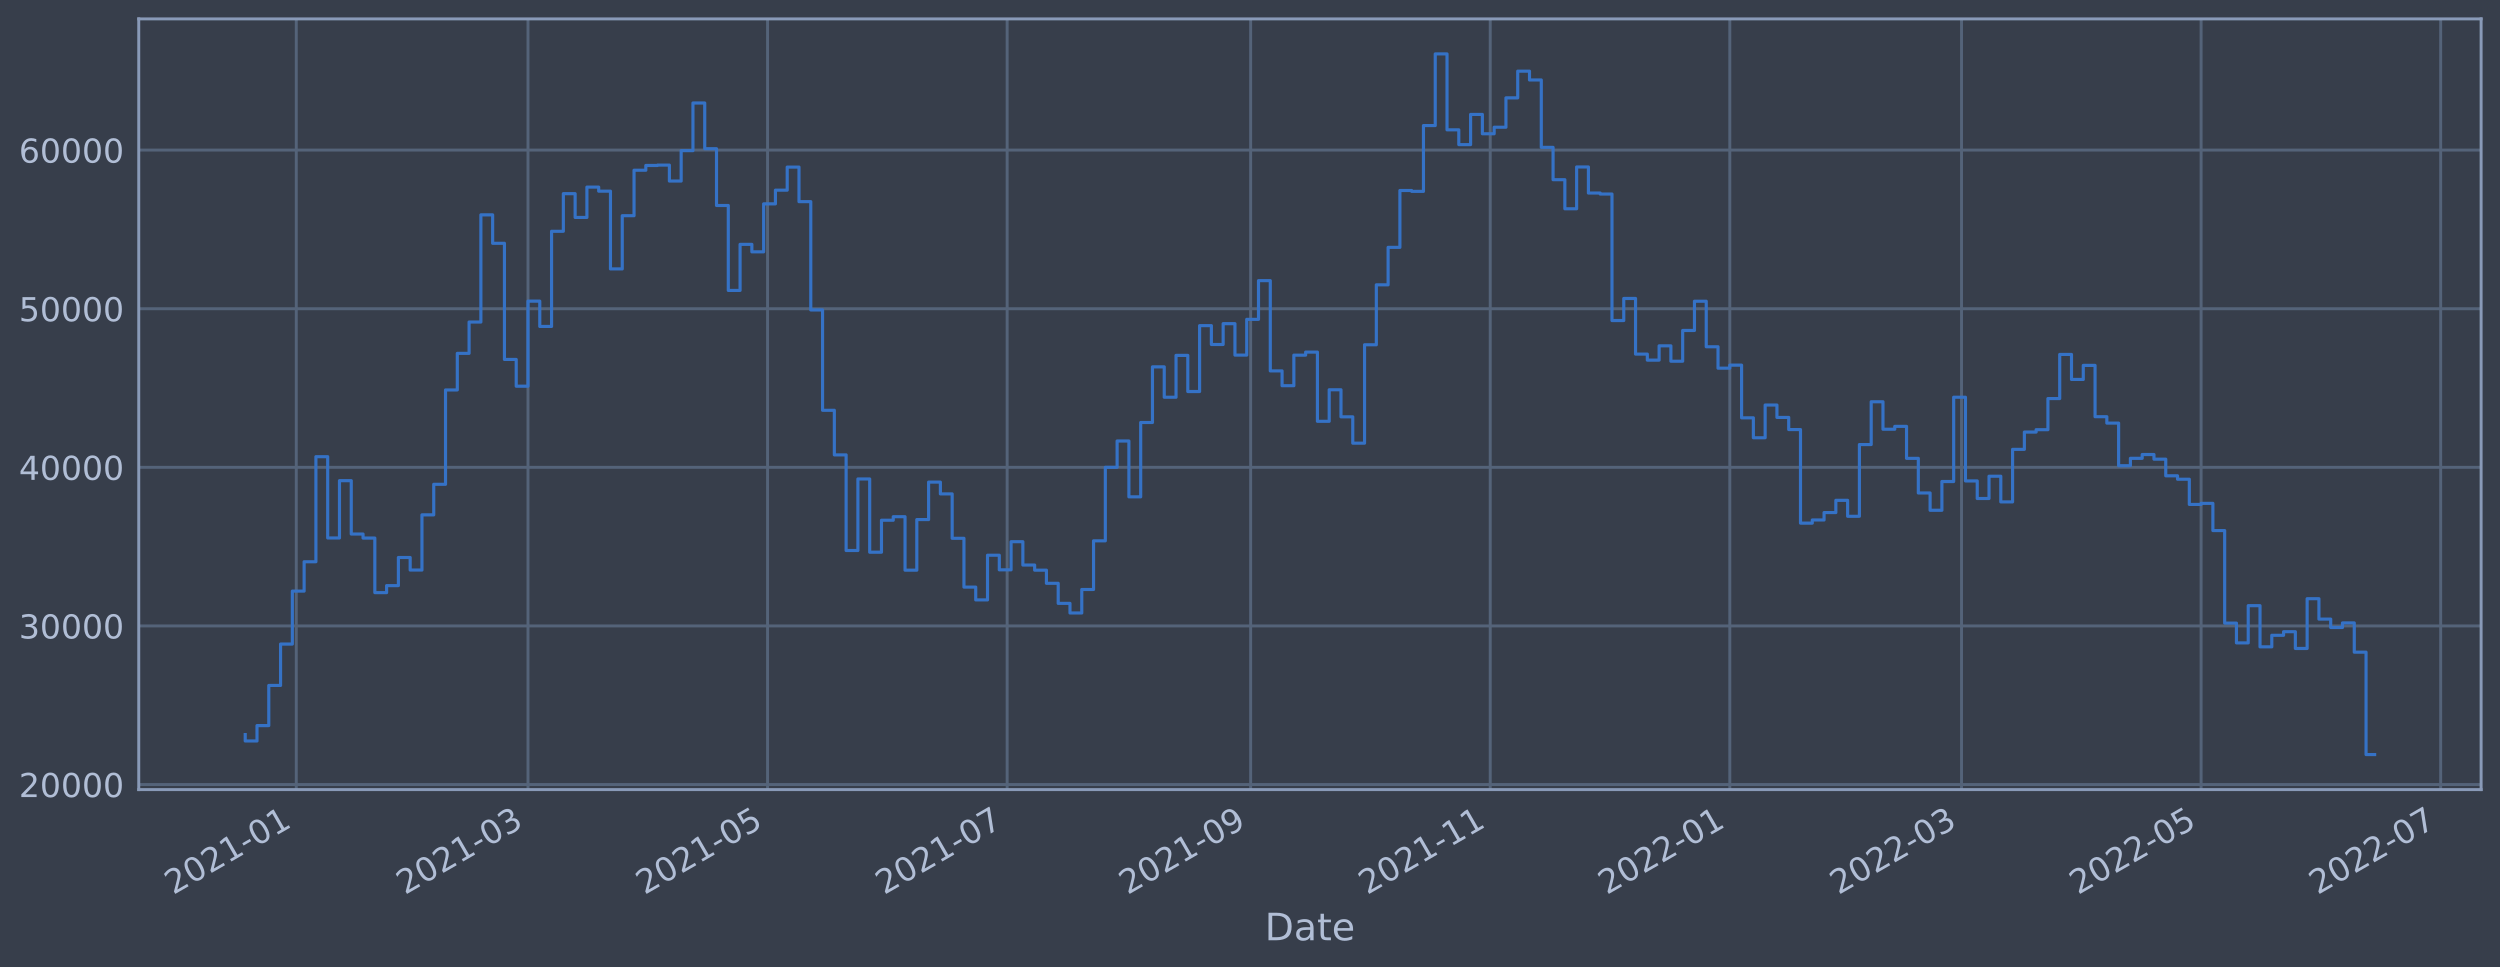
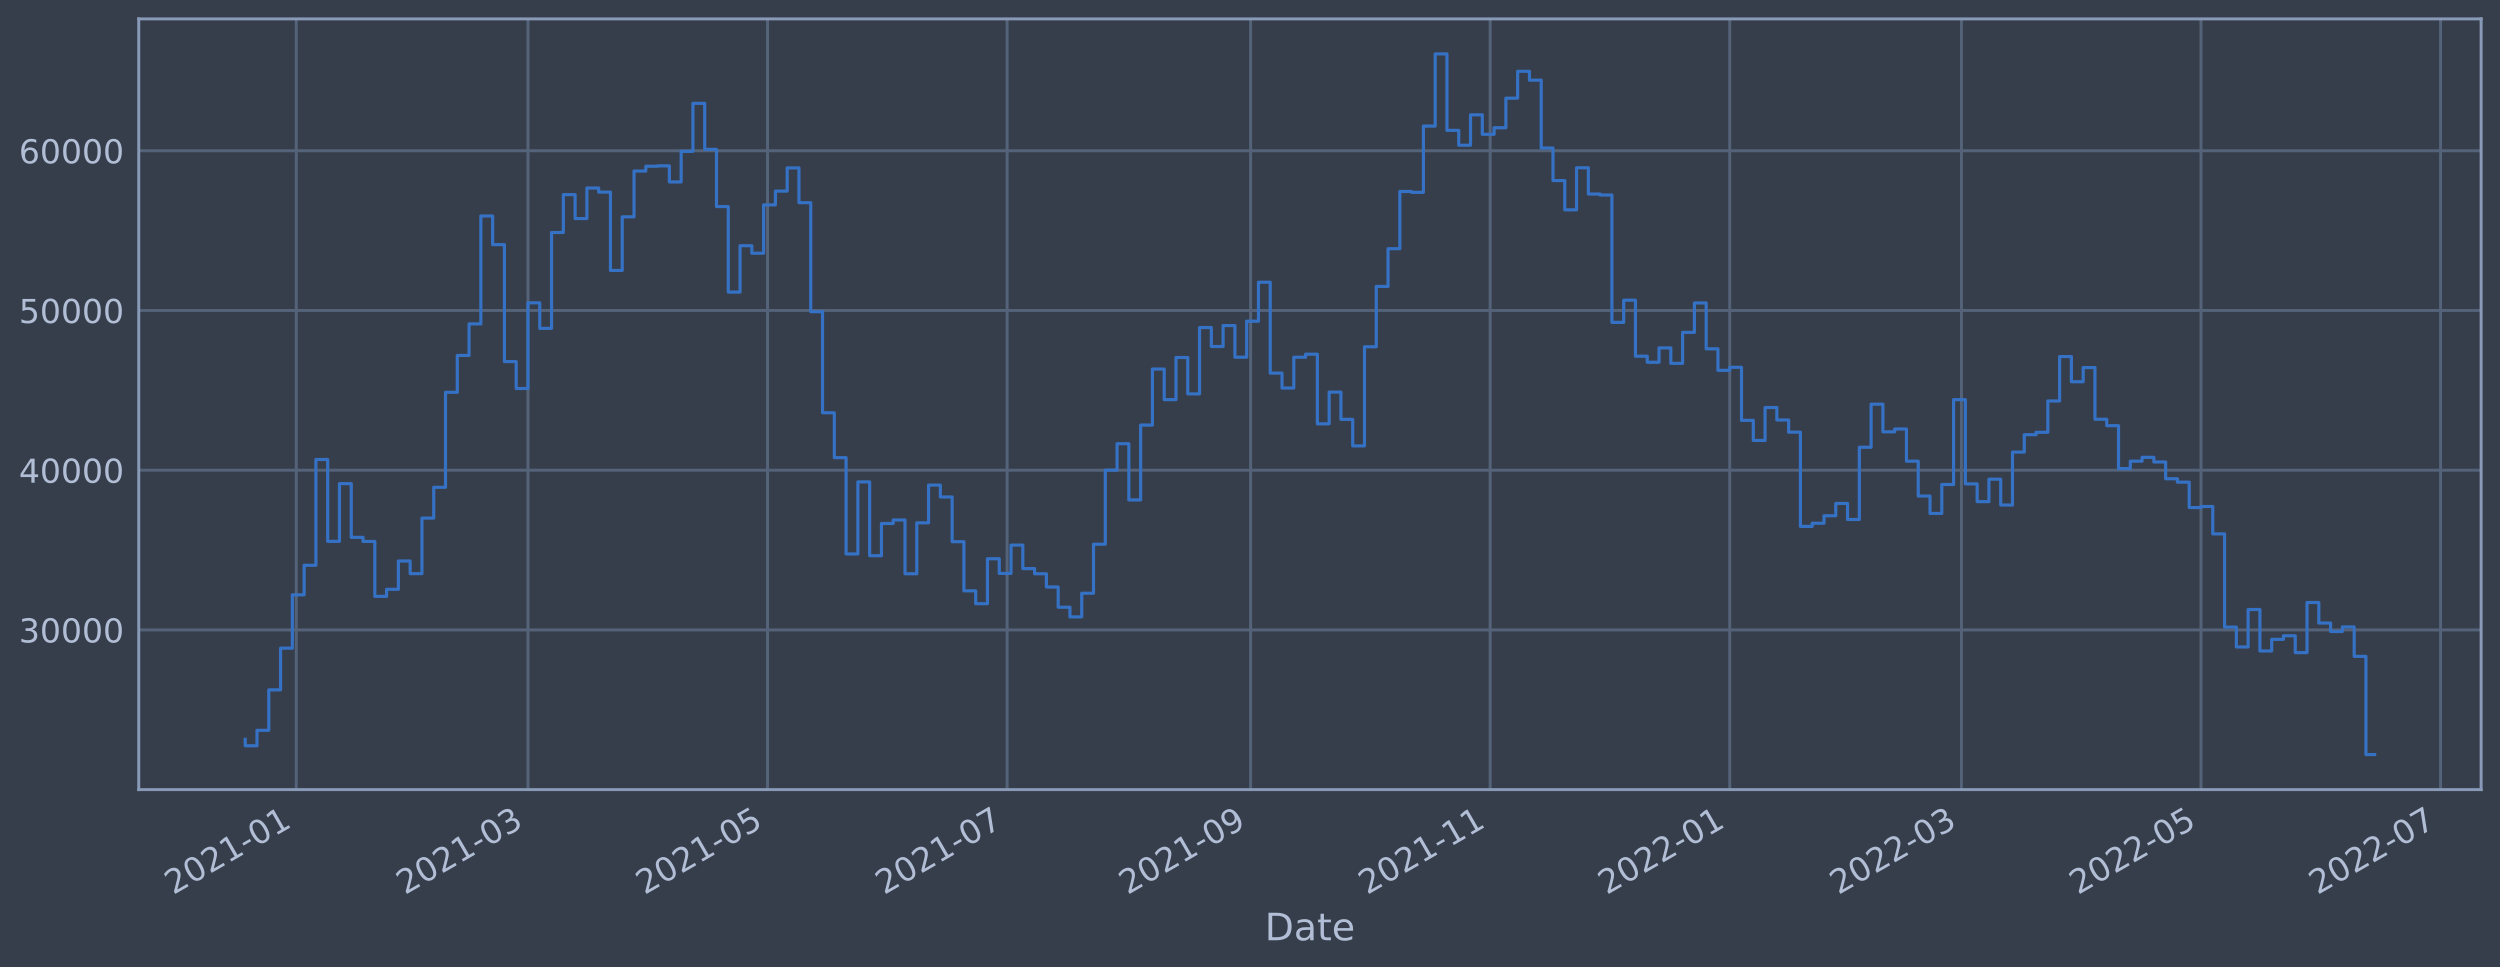
<svg xmlns="http://www.w3.org/2000/svg" xmlns:xlink="http://www.w3.org/1999/xlink" width="952.884pt" height="368.58pt" viewBox="0 0 952.884 368.58" version="1.1">
  <defs>
    <style type="text/css">*{stroke-linejoin: round; stroke-linecap: butt}</style>
  </defs>
  <g id="figure_1">
    <g id="patch_1">
      <path d="M 0 368.58  L 952.884 368.58  L 952.884 0  L 0 0  z " style="fill: #373e4b" />
    </g>
    <g id="axes_1">
      <g id="patch_2">
        <path d="M 52.884 300.96  L 945.684 300.96  L 945.684 7.2  L 52.884 7.2  z " style="fill: #373e4b" />
      </g>
      <g id="matplotlib.axis_1">
        <g id="xtick_1">
          <g id="line2d_1">
-             <path d="M 112.926 300.96  L 112.926 7.2  " clip-path="url(#pfd4a1aab52)" style="fill: none; stroke: #546379; stroke-width: 1.12; stroke-linecap: square" />
+             <path d="M 112.925 300.96  L 112.925 7.2  " clip-path="url(#p387d129333)" style="fill: none; stroke: #546379; stroke-width: 1.12; stroke-linecap: square" />
          </g>
          <g id="line2d_2" />
          <g id="text_1">
-             <g style="fill: #b1bed6" transform="translate(66.0229 341.1745)rotate(-30)scale(0.126 -0.126)">
+             <g style="fill: #b1bed6" transform="translate(66.02188 341.1745)rotate(-30)scale(0.126 -0.126)">
              <defs>
                <path id="DejaVuSans-32" d="M 1228 531  L 3431 531  L 3431 0  L 469 0  L 469 531  Q 828 903 1448 1529  Q 2069 2156 2228 2338  Q 2531 2678 2651 2914  Q 2772 3150 2772 3378  Q 2772 3750 2511 3984  Q 2250 4219 1831 4219  Q 1534 4219 1204 4116  Q 875 4013 500 3803  L 500 4441  Q 881 4594 1212 4672  Q 1544 4750 1819 4750  Q 2544 4750 2975 4387  Q 3406 4025 3406 3419  Q 3406 3131 3298 2873  Q 3191 2616 2906 2266  Q 2828 2175 2409 1742  Q 1991 1309 1228 531  z " transform="scale(0.015625)" />
                <path id="DejaVuSans-30" d="M 2034 4250  Q 1547 4250 1301 3770  Q 1056 3291 1056 2328  Q 1056 1369 1301 889  Q 1547 409 2034 409  Q 2525 409 2770 889  Q 3016 1369 3016 2328  Q 3016 3291 2770 3770  Q 2525 4250 2034 4250  z M 2034 4750  Q 2819 4750 3233 4129  Q 3647 3509 3647 2328  Q 3647 1150 3233 529  Q 2819 -91 2034 -91  Q 1250 -91 836 529  Q 422 1150 422 2328  Q 422 3509 836 4129  Q 1250 4750 2034 4750  z " transform="scale(0.015625)" />
                <path id="DejaVuSans-31" d="M 794 531  L 1825 531  L 1825 4091  L 703 3866  L 703 4441  L 1819 4666  L 2450 4666  L 2450 531  L 3481 531  L 3481 0  L 794 0  L 794 531  z " transform="scale(0.015625)" />
                <path id="DejaVuSans-2d" d="M 313 2009  L 1997 2009  L 1997 1497  L 313 1497  L 313 2009  z " transform="scale(0.015625)" />
              </defs>
              <use xlink:href="#DejaVuSans-32" />
              <use xlink:href="#DejaVuSans-30" x="63.623" />
              <use xlink:href="#DejaVuSans-32" x="127.246" />
              <use xlink:href="#DejaVuSans-31" x="190.869" />
              <use xlink:href="#DejaVuSans-2d" x="254.492" />
              <use xlink:href="#DejaVuSans-30" x="290.576" />
              <use xlink:href="#DejaVuSans-31" x="354.199" />
            </g>
          </g>
        </g>
        <g id="xtick_2">
          <g id="line2d_3">
-             <path d="M 201.247 300.96  L 201.247 7.2  " clip-path="url(#pfd4a1aab52)" style="fill: none; stroke: #546379; stroke-width: 1.12; stroke-linecap: square" />
+             <path d="M 201.242 300.96  L 201.242 7.2  " clip-path="url(#p387d129333)" style="fill: none; stroke: #546379; stroke-width: 1.12; stroke-linecap: square" />
          </g>
          <g id="line2d_4" />
          <g id="text_2">
-             <g style="fill: #b1bed6" transform="translate(154.3441 341.1745)rotate(-30)scale(0.126 -0.126)">
+             <g style="fill: #b1bed6" transform="translate(154.3385 341.1745)rotate(-30)scale(0.126 -0.126)">
              <defs>
                <path id="DejaVuSans-33" d="M 2597 2516  Q 3050 2419 3304 2112  Q 3559 1806 3559 1356  Q 3559 666 3084 287  Q 2609 -91 1734 -91  Q 1441 -91 1130 -33  Q 819 25 488 141  L 488 750  Q 750 597 1062 519  Q 1375 441 1716 441  Q 2309 441 2620 675  Q 2931 909 2931 1356  Q 2931 1769 2642 2001  Q 2353 2234 1838 2234  L 1294 2234  L 1294 2753  L 1863 2753  Q 2328 2753 2575 2939  Q 2822 3125 2822 3475  Q 2822 3834 2567 4026  Q 2313 4219 1838 4219  Q 1578 4219 1281 4162  Q 984 4106 628 3988  L 628 4550  Q 988 4650 1302 4700  Q 1616 4750 1894 4750  Q 2613 4750 3031 4423  Q 3450 4097 3450 3541  Q 3450 3153 3228 2886  Q 3006 2619 2597 2516  z " transform="scale(0.015625)" />
              </defs>
              <use xlink:href="#DejaVuSans-32" />
              <use xlink:href="#DejaVuSans-30" x="63.623" />
              <use xlink:href="#DejaVuSans-32" x="127.246" />
              <use xlink:href="#DejaVuSans-31" x="190.869" />
              <use xlink:href="#DejaVuSans-2d" x="254.492" />
              <use xlink:href="#DejaVuSans-30" x="290.576" />
              <use xlink:href="#DejaVuSans-33" x="354.199" />
            </g>
          </g>
        </g>
        <g id="xtick_3">
          <g id="line2d_5">
-             <path d="M 292.563 300.96  L 292.563 7.2  " clip-path="url(#pfd4a1aab52)" style="fill: none; stroke: #546379; stroke-width: 1.12; stroke-linecap: square" />
+             <path d="M 292.552 300.96  L 292.552 7.2  " clip-path="url(#p387d129333)" style="fill: none; stroke: #546379; stroke-width: 1.12; stroke-linecap: square" />
          </g>
          <g id="line2d_6" />
          <g id="text_3">
-             <g style="fill: #b1bed6" transform="translate(245.6593 341.1745)rotate(-30)scale(0.126 -0.126)">
+             <g style="fill: #b1bed6" transform="translate(245.6489 341.1745)rotate(-30)scale(0.126 -0.126)">
              <defs>
                <path id="DejaVuSans-35" d="M 691 4666  L 3169 4666  L 3169 4134  L 1269 4134  L 1269 2991  Q 1406 3038 1543 3061  Q 1681 3084 1819 3084  Q 2600 3084 3056 2656  Q 3513 2228 3513 1497  Q 3513 744 3044 326  Q 2575 -91 1722 -91  Q 1428 -91 1123 -41  Q 819 9 494 109  L 494 744  Q 775 591 1075 516  Q 1375 441 1709 441  Q 2250 441 2565 725  Q 2881 1009 2881 1497  Q 2881 1984 2565 2268  Q 2250 2553 1709 2553  Q 1456 2553 1204 2497  Q 953 2441 691 2322  L 691 4666  z " transform="scale(0.015625)" />
              </defs>
              <use xlink:href="#DejaVuSans-32" />
              <use xlink:href="#DejaVuSans-30" x="63.623" />
              <use xlink:href="#DejaVuSans-32" x="127.246" />
              <use xlink:href="#DejaVuSans-31" x="190.869" />
              <use xlink:href="#DejaVuSans-2d" x="254.492" />
              <use xlink:href="#DejaVuSans-30" x="290.576" />
              <use xlink:href="#DejaVuSans-35" x="354.199" />
            </g>
          </g>
        </g>
        <g id="xtick_4">
          <g id="line2d_7">
-             <path d="M 383.878 300.96  L 383.878 7.2  " clip-path="url(#pfd4a1aab52)" style="fill: none; stroke: #546379; stroke-width: 1.12; stroke-linecap: square" />
+             <path d="M 383.863 300.96  L 383.863 7.2  " clip-path="url(#p387d129333)" style="fill: none; stroke: #546379; stroke-width: 1.12; stroke-linecap: square" />
          </g>
          <g id="line2d_8" />
          <g id="text_4">
-             <g style="fill: #b1bed6" transform="translate(336.9745 341.1745)rotate(-30)scale(0.126 -0.126)">
+             <g style="fill: #b1bed6" transform="translate(336.9592 341.1745)rotate(-30)scale(0.126 -0.126)">
              <defs>
                <path id="DejaVuSans-37" d="M 525 4666  L 3525 4666  L 3525 4397  L 1831 0  L 1172 0  L 2766 4134  L 525 4134  L 525 4666  z " transform="scale(0.015625)" />
              </defs>
              <use xlink:href="#DejaVuSans-32" />
              <use xlink:href="#DejaVuSans-30" x="63.623" />
              <use xlink:href="#DejaVuSans-32" x="127.246" />
              <use xlink:href="#DejaVuSans-31" x="190.869" />
              <use xlink:href="#DejaVuSans-2d" x="254.492" />
              <use xlink:href="#DejaVuSans-30" x="290.576" />
              <use xlink:href="#DejaVuSans-37" x="354.199" />
            </g>
          </g>
        </g>
        <g id="xtick_5">
          <g id="line2d_9">
-             <path d="M 476.69 300.96  L 476.69 7.2  " clip-path="url(#pfd4a1aab52)" style="fill: none; stroke: #546379; stroke-width: 1.12; stroke-linecap: square" />
+             <path d="M 476.67 300.96  L 476.67 7.2  " clip-path="url(#p387d129333)" style="fill: none; stroke: #546379; stroke-width: 1.12; stroke-linecap: square" />
          </g>
          <g id="line2d_10" />
          <g id="text_5">
-             <g style="fill: #b1bed6" transform="translate(429.7866 341.1745)rotate(-30)scale(0.126 -0.126)">
+             <g style="fill: #b1bed6" transform="translate(429.7665 341.1745)rotate(-30)scale(0.126 -0.126)">
              <defs>
                <path id="DejaVuSans-39" d="M 703 97  L 703 672  Q 941 559 1184 500  Q 1428 441 1663 441  Q 2288 441 2617 861  Q 2947 1281 2994 2138  Q 2813 1869 2534 1725  Q 2256 1581 1919 1581  Q 1219 1581 811 2004  Q 403 2428 403 3163  Q 403 3881 828 4315  Q 1253 4750 1959 4750  Q 2769 4750 3195 4129  Q 3622 3509 3622 2328  Q 3622 1225 3098 567  Q 2575 -91 1691 -91  Q 1453 -91 1209 -44  Q 966 3 703 97  z M 1959 2075  Q 2384 2075 2632 2365  Q 2881 2656 2881 3163  Q 2881 3666 2632 3958  Q 2384 4250 1959 4250  Q 1534 4250 1286 3958  Q 1038 3666 1038 3163  Q 1038 2656 1286 2365  Q 1534 2075 1959 2075  z " transform="scale(0.015625)" />
              </defs>
              <use xlink:href="#DejaVuSans-32" />
              <use xlink:href="#DejaVuSans-30" x="63.623" />
              <use xlink:href="#DejaVuSans-32" x="127.246" />
              <use xlink:href="#DejaVuSans-31" x="190.869" />
              <use xlink:href="#DejaVuSans-2d" x="254.492" />
              <use xlink:href="#DejaVuSans-30" x="290.576" />
              <use xlink:href="#DejaVuSans-39" x="354.199" />
            </g>
          </g>
        </g>
        <g id="xtick_6">
          <g id="line2d_11">
-             <path d="M 568.005 300.96  L 568.005 7.2  " clip-path="url(#pfd4a1aab52)" style="fill: none; stroke: #546379; stroke-width: 1.12; stroke-linecap: square" />
+             <path d="M 567.98 300.96  L 567.98 7.2  " clip-path="url(#p387d129333)" style="fill: none; stroke: #546379; stroke-width: 1.12; stroke-linecap: square" />
          </g>
          <g id="line2d_12" />
          <g id="text_6">
-             <g style="fill: #b1bed6" transform="translate(521.1018 341.1745)rotate(-30)scale(0.126 -0.126)">
+             <g style="fill: #b1bed6" transform="translate(521.0769 341.1745)rotate(-30)scale(0.126 -0.126)">
              <use xlink:href="#DejaVuSans-32" />
              <use xlink:href="#DejaVuSans-30" x="63.623" />
              <use xlink:href="#DejaVuSans-32" x="127.246" />
              <use xlink:href="#DejaVuSans-31" x="190.869" />
              <use xlink:href="#DejaVuSans-2d" x="254.492" />
              <use xlink:href="#DejaVuSans-31" x="290.576" />
              <use xlink:href="#DejaVuSans-31" x="354.199" />
            </g>
          </g>
        </g>
        <g id="xtick_7">
          <g id="line2d_13">
-             <path d="M 659.32 300.96  L 659.32 7.2  " clip-path="url(#pfd4a1aab52)" style="fill: none; stroke: #546379; stroke-width: 1.12; stroke-linecap: square" />
+             <path d="M 659.291 300.96  L 659.291 7.2  " clip-path="url(#p387d129333)" style="fill: none; stroke: #546379; stroke-width: 1.12; stroke-linecap: square" />
          </g>
          <g id="line2d_14" />
          <g id="text_7">
-             <g style="fill: #b1bed6" transform="translate(612.417 341.1745)rotate(-30)scale(0.126 -0.126)">
+             <g style="fill: #b1bed6" transform="translate(612.3873 341.1745)rotate(-30)scale(0.126 -0.126)">
              <use xlink:href="#DejaVuSans-32" />
              <use xlink:href="#DejaVuSans-30" x="63.623" />
              <use xlink:href="#DejaVuSans-32" x="127.246" />
              <use xlink:href="#DejaVuSans-32" x="190.869" />
              <use xlink:href="#DejaVuSans-2d" x="254.492" />
              <use xlink:href="#DejaVuSans-30" x="290.576" />
              <use xlink:href="#DejaVuSans-31" x="354.199" />
            </g>
          </g>
        </g>
        <g id="xtick_8">
          <g id="line2d_15">
-             <path d="M 747.641 300.96  L 747.641 7.2  " clip-path="url(#pfd4a1aab52)" style="fill: none; stroke: #546379; stroke-width: 1.12; stroke-linecap: square" />
+             <path d="M 747.607 300.96  L 747.607 7.2  " clip-path="url(#p387d129333)" style="fill: none; stroke: #546379; stroke-width: 1.12; stroke-linecap: square" />
          </g>
          <g id="line2d_16" />
          <g id="text_8">
-             <g style="fill: #b1bed6" transform="translate(700.7382 341.1745)rotate(-30)scale(0.126 -0.126)">
+             <g style="fill: #b1bed6" transform="translate(700.7038 341.1745)rotate(-30)scale(0.126 -0.126)">
              <use xlink:href="#DejaVuSans-32" />
              <use xlink:href="#DejaVuSans-30" x="63.623" />
              <use xlink:href="#DejaVuSans-32" x="127.246" />
              <use xlink:href="#DejaVuSans-32" x="190.869" />
              <use xlink:href="#DejaVuSans-2d" x="254.492" />
              <use xlink:href="#DejaVuSans-30" x="290.576" />
              <use xlink:href="#DejaVuSans-33" x="354.199" />
            </g>
          </g>
        </g>
        <g id="xtick_9">
          <g id="line2d_17">
-             <path d="M 838.957 300.96  L 838.957 7.2  " clip-path="url(#pfd4a1aab52)" style="fill: none; stroke: #546379; stroke-width: 1.12; stroke-linecap: square" />
+             <path d="M 838.918 300.96  L 838.918 7.2  " clip-path="url(#p387d129333)" style="fill: none; stroke: #546379; stroke-width: 1.12; stroke-linecap: square" />
          </g>
          <g id="line2d_18" />
          <g id="text_9">
-             <g style="fill: #b1bed6" transform="translate(792.0534 341.1745)rotate(-30)scale(0.126 -0.126)">
+             <g style="fill: #b1bed6" transform="translate(792.0142 341.1745)rotate(-30)scale(0.126 -0.126)">
              <use xlink:href="#DejaVuSans-32" />
              <use xlink:href="#DejaVuSans-30" x="63.623" />
              <use xlink:href="#DejaVuSans-32" x="127.246" />
              <use xlink:href="#DejaVuSans-32" x="190.869" />
              <use xlink:href="#DejaVuSans-2d" x="254.492" />
              <use xlink:href="#DejaVuSans-30" x="290.576" />
              <use xlink:href="#DejaVuSans-35" x="354.199" />
            </g>
          </g>
        </g>
        <g id="xtick_10">
          <g id="line2d_19">
-             <path d="M 930.272 300.96  L 930.272 7.2  " clip-path="url(#pfd4a1aab52)" style="fill: none; stroke: #546379; stroke-width: 1.12; stroke-linecap: square" />
+             <path d="M 930.228 300.96  L 930.228 7.2  " clip-path="url(#p387d129333)" style="fill: none; stroke: #546379; stroke-width: 1.12; stroke-linecap: square" />
          </g>
          <g id="line2d_20" />
          <g id="text_10">
-             <g style="fill: #b1bed6" transform="translate(883.3685 341.1745)rotate(-30)scale(0.126 -0.126)">
+             <g style="fill: #b1bed6" transform="translate(883.3246 341.1745)rotate(-30)scale(0.126 -0.126)">
              <use xlink:href="#DejaVuSans-32" />
              <use xlink:href="#DejaVuSans-30" x="63.623" />
              <use xlink:href="#DejaVuSans-32" x="127.246" />
              <use xlink:href="#DejaVuSans-32" x="190.869" />
              <use xlink:href="#DejaVuSans-2d" x="254.492" />
              <use xlink:href="#DejaVuSans-30" x="290.576" />
              <use xlink:href="#DejaVuSans-37" x="354.199" />
            </g>
          </g>
        </g>
        <g id="text_11">
          <g style="fill: #b1bed6" transform="translate(482.0746 358.3856)scale(0.144 -0.144)">
            <defs>
              <path id="DejaVuSans-44" d="M 1259 4147  L 1259 519  L 2022 519  Q 2988 519 3436 956  Q 3884 1394 3884 2338  Q 3884 3275 3436 3711  Q 2988 4147 2022 4147  L 1259 4147  z M 628 4666  L 1925 4666  Q 3281 4666 3915 4102  Q 4550 3538 4550 2338  Q 4550 1131 3912 565  Q 3275 0 1925 0  L 628 0  L 628 4666  z " transform="scale(0.015625)" />
              <path id="DejaVuSans-61" d="M 2194 1759  Q 1497 1759 1228 1600  Q 959 1441 959 1056  Q 959 750 1161 570  Q 1363 391 1709 391  Q 2188 391 2477 730  Q 2766 1069 2766 1631  L 2766 1759  L 2194 1759  z M 3341 1997  L 3341 0  L 2766 0  L 2766 531  Q 2569 213 2275 61  Q 1981 -91 1556 -91  Q 1019 -91 701 211  Q 384 513 384 1019  Q 384 1609 779 1909  Q 1175 2209 1959 2209  L 2766 2209  L 2766 2266  Q 2766 2663 2505 2880  Q 2244 3097 1772 3097  Q 1472 3097 1187 3025  Q 903 2953 641 2809  L 641 3341  Q 956 3463 1253 3523  Q 1550 3584 1831 3584  Q 2591 3584 2966 3190  Q 3341 2797 3341 1997  z " transform="scale(0.015625)" />
              <path id="DejaVuSans-74" d="M 1172 4494  L 1172 3500  L 2356 3500  L 2356 3053  L 1172 3053  L 1172 1153  Q 1172 725 1289 603  Q 1406 481 1766 481  L 2356 481  L 2356 0  L 1766 0  Q 1100 0 847 248  Q 594 497 594 1153  L 594 3053  L 172 3053  L 172 3500  L 594 3500  L 594 4494  L 1172 4494  z " transform="scale(0.015625)" />
              <path id="DejaVuSans-65" d="M 3597 1894  L 3597 1613  L 953 1613  Q 991 1019 1311 708  Q 1631 397 2203 397  Q 2534 397 2845 478  Q 3156 559 3463 722  L 3463 178  Q 3153 47 2828 -22  Q 2503 -91 2169 -91  Q 1331 -91 842 396  Q 353 884 353 1716  Q 353 2575 817 3079  Q 1281 3584 2069 3584  Q 2775 3584 3186 3129  Q 3597 2675 3597 1894  z M 3022 2063  Q 3016 2534 2758 2815  Q 2500 3097 2075 3097  Q 1594 3097 1305 2825  Q 1016 2553 972 2059  L 3022 2063  z " transform="scale(0.015625)" />
            </defs>
            <use xlink:href="#DejaVuSans-44" />
            <use xlink:href="#DejaVuSans-61" x="77.002" />
            <use xlink:href="#DejaVuSans-74" x="138.281" />
            <use xlink:href="#DejaVuSans-65" x="177.49" />
          </g>
        </g>
      </g>
      <g id="matplotlib.axis_2">
        <g id="ytick_1">
          <g id="line2d_21">
-             <path d="M 52.884 299.028  L 945.684 299.028  " clip-path="url(#pfd4a1aab52)" style="fill: none; stroke: #546379; stroke-width: 1.12; stroke-linecap: square" />
+             <path d="M 52.884 240.093  L 945.684 240.093  " clip-path="url(#p387d129333)" style="fill: none; stroke: #546379; stroke-width: 1.12; stroke-linecap: square" />
          </g>
          <g id="line2d_22" />
          <g id="text_12">
-             <g style="fill: #b1bed6" transform="translate(7.2 303.8151)scale(0.126 -0.126)">
-               <use xlink:href="#DejaVuSans-32" />
+             <g style="fill: #b1bed6" transform="translate(7.2 244.8796)scale(0.126 -0.126)">
+               <use xlink:href="#DejaVuSans-33" />
              <use xlink:href="#DejaVuSans-30" x="63.623" />
              <use xlink:href="#DejaVuSans-30" x="127.246" />
              <use xlink:href="#DejaVuSans-30" x="190.869" />
              <use xlink:href="#DejaVuSans-30" x="254.492" />
            </g>
          </g>
        </g>
        <g id="ytick_2">
          <g id="line2d_23">
-             <path d="M 52.884 238.573  L 945.684 238.573  " clip-path="url(#pfd4a1aab52)" style="fill: none; stroke: #546379; stroke-width: 1.12; stroke-linecap: square" />
+             <path d="M 52.884 179.217  L 945.684 179.217  " clip-path="url(#p387d129333)" style="fill: none; stroke: #546379; stroke-width: 1.12; stroke-linecap: square" />
          </g>
          <g id="line2d_24" />
          <g id="text_13">
-             <g style="fill: #b1bed6" transform="translate(7.2 243.3605)scale(0.126 -0.126)">
-               <use xlink:href="#DejaVuSans-33" />
+             <g style="fill: #b1bed6" transform="translate(7.2 184.0038)scale(0.126 -0.126)">
+               <defs>
+                 <path id="DejaVuSans-34" d="M 2419 4116  L 825 1625  L 2419 1625  L 2419 4116  z M 2253 4666  L 3047 4666  L 3047 1625  L 3713 1625  L 3713 1100  L 3047 1100  L 3047 0  L 2419 0  L 2419 1100  L 313 1100  L 313 1709  L 2253 4666  z " transform="scale(0.015625)" />
+               </defs>
+               <use xlink:href="#DejaVuSans-34" />
              <use xlink:href="#DejaVuSans-30" x="63.623" />
              <use xlink:href="#DejaVuSans-30" x="127.246" />
              <use xlink:href="#DejaVuSans-30" x="190.869" />
              <use xlink:href="#DejaVuSans-30" x="254.492" />
            </g>
          </g>
        </g>
        <g id="ytick_3">
          <g id="line2d_25">
-             <path d="M 52.884 178.119  L 945.684 178.119  " clip-path="url(#pfd4a1aab52)" style="fill: none; stroke: #546379; stroke-width: 1.12; stroke-linecap: square" />
+             <path d="M 52.884 118.341  L 945.684 118.341  " clip-path="url(#p387d129333)" style="fill: none; stroke: #546379; stroke-width: 1.12; stroke-linecap: square" />
          </g>
          <g id="line2d_26" />
          <g id="text_14">
-             <g style="fill: #b1bed6" transform="translate(7.2 182.9059)scale(0.126 -0.126)">
-               <defs>
-                 <path id="DejaVuSans-34" d="M 2419 4116  L 825 1625  L 2419 1625  L 2419 4116  z M 2253 4666  L 3047 4666  L 3047 1625  L 3713 1625  L 3713 1100  L 3047 1100  L 3047 0  L 2419 0  L 2419 1100  L 313 1100  L 313 1709  L 2253 4666  z " transform="scale(0.015625)" />
-               </defs>
-               <use xlink:href="#DejaVuSans-34" />
+             <g style="fill: #b1bed6" transform="translate(7.2 123.128)scale(0.126 -0.126)">
+               <use xlink:href="#DejaVuSans-35" />
              <use xlink:href="#DejaVuSans-30" x="63.623" />
              <use xlink:href="#DejaVuSans-30" x="127.246" />
              <use xlink:href="#DejaVuSans-30" x="190.869" />
              <use xlink:href="#DejaVuSans-30" x="254.492" />
            </g>
          </g>
        </g>
        <g id="ytick_4">
          <g id="line2d_27">
-             <path d="M 52.884 117.664  L 945.684 117.664  " clip-path="url(#pfd4a1aab52)" style="fill: none; stroke: #546379; stroke-width: 1.12; stroke-linecap: square" />
+             <path d="M 52.884 57.465  L 945.684 57.465  " clip-path="url(#p387d129333)" style="fill: none; stroke: #546379; stroke-width: 1.12; stroke-linecap: square" />
          </g>
          <g id="line2d_28" />
          <g id="text_15">
-             <g style="fill: #b1bed6" transform="translate(7.2 122.4513)scale(0.126 -0.126)">
-               <use xlink:href="#DejaVuSans-35" />
+             <g style="fill: #b1bed6" transform="translate(7.2 62.25217)scale(0.126 -0.126)">
+               <defs>
+                 <path id="DejaVuSans-36" d="M 2113 2584  Q 1688 2584 1439 2293  Q 1191 2003 1191 1497  Q 1191 994 1439 701  Q 1688 409 2113 409  Q 2538 409 2786 701  Q 3034 994 3034 1497  Q 3034 2003 2786 2293  Q 2538 2584 2113 2584  z M 3366 4563  L 3366 3988  Q 3128 4100 2886 4159  Q 2644 4219 2406 4219  Q 1781 4219 1451 3797  Q 1122 3375 1075 2522  Q 1259 2794 1537 2939  Q 1816 3084 2150 3084  Q 2853 3084 3261 2657  Q 3669 2231 3669 1497  Q 3669 778 3244 343  Q 2819 -91 2113 -91  Q 1303 -91 875 529  Q 447 1150 447 2328  Q 447 3434 972 4092  Q 1497 4750 2381 4750  Q 2619 4750 2861 4703  Q 3103 4656 3366 4563  z " transform="scale(0.015625)" />
+               </defs>
+               <use xlink:href="#DejaVuSans-36" />
              <use xlink:href="#DejaVuSans-30" x="63.623" />
              <use xlink:href="#DejaVuSans-30" x="127.246" />
              <use xlink:href="#DejaVuSans-30" x="190.869" />
              <use xlink:href="#DejaVuSans-30" x="254.492" />
            </g>
          </g>
        </g>
-         <g id="ytick_5">
-           <g id="line2d_29">
-             <path d="M 52.884 57.21  L 945.684 57.21  " clip-path="url(#pfd4a1aab52)" style="fill: none; stroke: #546379; stroke-width: 1.12; stroke-linecap: square" />
-           </g>
-           <g id="line2d_30" />
-           <g id="text_16">
-             <g style="fill: #b1bed6" transform="translate(7.2 61.99674)scale(0.126 -0.126)">
-               <defs>
-                 <path id="DejaVuSans-36" d="M 2113 2584  Q 1688 2584 1439 2293  Q 1191 2003 1191 1497  Q 1191 994 1439 701  Q 1688 409 2113 409  Q 2538 409 2786 701  Q 3034 994 3034 1497  Q 3034 2003 2786 2293  Q 2538 2584 2113 2584  z M 3366 4563  L 3366 3988  Q 3128 4100 2886 4159  Q 2644 4219 2406 4219  Q 1781 4219 1451 3797  Q 1122 3375 1075 2522  Q 1259 2794 1537 2939  Q 1816 3084 2150 3084  Q 2853 3084 3261 2657  Q 3669 2231 3669 1497  Q 3669 778 3244 343  Q 2819 -91 2113 -91  Q 1303 -91 875 529  Q 447 1150 447 2328  Q 447 3434 972 4092  Q 1497 4750 2381 4750  Q 2619 4750 2861 4703  Q 3103 4656 3366 4563  z " transform="scale(0.015625)" />
-               </defs>
-               <use xlink:href="#DejaVuSans-36" />
-               <use xlink:href="#DejaVuSans-30" x="63.623" />
-               <use xlink:href="#DejaVuSans-30" x="127.246" />
-               <use xlink:href="#DejaVuSans-30" x="190.869" />
-               <use xlink:href="#DejaVuSans-30" x="254.492" />
-             </g>
-           </g>
-         </g>
-       </g>
-       <g id="line2d_31">
-         <path d="M 93.466 279.98  L 93.466 282.43  L 97.956 282.43  L 97.956 276.566  L 102.447 276.566  L 102.447 261.265  L 106.938 261.265  L 106.938 245.486  L 111.429 245.486  L 111.429 225.301  L 115.92 225.301  L 115.92 214.11  L 120.411 214.11  L 120.411 174.067  L 124.902 174.067  L 124.902 205.052  L 129.393 205.052  L 129.393 183.206  L 133.884 183.206  L 133.884 203.552  L 138.375 203.552  L 138.375 205.088  L 142.866 205.088  L 142.866 225.88  L 147.356 225.88  L 147.356 223.207  L 151.847 223.207  L 151.847 212.492  L 156.338 212.492  L 156.338 217.276  L 160.829 217.276  L 160.829 196.243  L 165.32 196.243  L 165.32 184.599  L 169.811 184.599  L 169.811 148.628  L 174.302 148.628  L 174.302 134.681  L 178.793 134.681  L 178.793 122.742  L 183.284 122.742  L 183.284 81.896  L 187.775 81.896  L 187.775 92.736  L 192.266 92.736  L 192.266 137.007  L 196.757 137.007  L 196.757 147.203  L 201.247 147.203  L 201.247 114.776  L 205.738 114.776  L 205.738 124.426  L 210.229 124.426  L 210.229 88.153  L 214.72 88.153  L 214.72 73.815  L 219.211 73.815  L 219.211 82.874  L 223.702 82.874  L 223.702 71.32  L 228.193 71.32  L 228.193 72.86  L 232.684 72.86  L 232.684 102.501  L 237.175 102.501  L 237.175 82.214  L 241.666 82.214  L 241.666 64.887  L 246.157 64.887  L 246.157 63.066  L 250.647 63.066  L 250.647 62.928  L 255.138 62.928  L 255.138 69.007  L 259.629 69.007  L 259.629 57.422  L 264.12 57.422  L 264.12 39.26  L 268.611 39.26  L 268.611 56.683  L 273.102 56.683  L 273.102 78.321  L 277.593 78.321  L 277.593 110.693  L 282.084 110.693  L 282.084 93.14  L 286.575 93.14  L 286.575 95.996  L 291.066 95.996  L 291.066 77.701  L 295.557 77.701  L 295.557 72.485  L 300.047 72.485  L 300.047 63.686  L 304.538 63.686  L 304.538 76.857  L 309.029 76.857  L 309.029 118.133  L 313.52 118.133  L 313.52 156.378  L 318.011 156.378  L 318.011 173.377  L 322.502 173.377  L 322.502 209.83  L 326.993 209.83  L 326.993 182.556  L 331.484 182.556  L 331.484 210.476  L 335.975 210.476  L 335.975 198.295  L 340.466 198.295  L 340.466 196.947  L 344.957 196.947  L 344.957 217.324  L 349.447 217.324  L 349.447 198.041  L 353.938 198.041  L 353.938 183.76  L 358.429 183.76  L 358.429 188.246  L 362.92 188.246  L 362.92 205.177  L 367.411 205.177  L 367.411 223.777  L 371.902 223.777  L 371.902 228.655  L 376.393 228.655  L 376.393 211.631  L 380.884 211.631  L 380.884 217.191  L 385.375 217.191  L 385.375 206.476  L 389.866 206.476  L 389.866 215.365  L 394.357 215.365  L 394.357 217.32  L 398.847 217.32  L 398.847 222.332  L 403.338 222.332  L 403.338 229.981  L 407.829 229.981  L 407.829 233.641  L 412.32 233.641  L 412.32 224.682  L 416.811 224.682  L 416.811 206.138  L 421.302 206.138  L 421.302 178.104  L 425.793 178.104  L 425.793 168.089  L 430.284 168.089  L 430.284 189.376  L 434.775 189.376  L 434.775 161.035  L 439.266 161.035  L 439.266 139.83  L 443.757 139.83  L 443.757 151.411  L 448.247 151.411  L 448.247 135.46  L 452.738 135.46  L 452.738 149.235  L 457.229 149.235  L 457.229 124.121  L 461.72 124.121  L 461.72 131.299  L 466.211 131.299  L 466.211 123.366  L 470.702 123.366  L 470.702 135.349  L 475.193 135.349  L 475.193 121.721  L 479.684 121.721  L 479.684 106.97  L 484.175 106.97  L 484.175 141.372  L 488.666 141.372  L 488.666 147.016  L 493.157 147.016  L 493.157 135.365  L 497.647 135.365  L 497.647 134.207  L 502.138 134.207  L 502.138 160.578  L 506.629 160.578  L 506.629 148.563  L 511.12 148.563  L 511.12 158.878  L 515.611 158.878  L 515.611 168.915  L 520.102 168.915  L 520.102 131.405  L 524.593 131.405  L 524.593 108.561  L 529.084 108.561  L 529.084 94.285  L 533.575 94.285  L 533.575 72.613  L 538.066 72.613  L 538.066 72.942  L 542.557 72.942  L 542.557 47.862  L 547.047 47.862  L 547.047 20.553  L 551.538 20.553  L 551.538 49.488  L 556.029 49.488  L 556.029 55.123  L 560.52 55.123  L 560.52 43.612  L 565.011 43.612  L 565.011 50.986  L 569.502 50.986  L 569.502 48.493  L 573.993 48.493  L 573.993 37.301  L 578.484 37.301  L 578.484 27.123  L 582.975 27.123  L 582.975 30.483  L 587.466 30.483  L 587.466 56.168  L 591.957 56.168  L 591.957 68.496  L 596.448 68.496  L 596.448 79.569  L 600.938 79.569  L 600.938 63.645  L 605.429 63.645  L 605.429 73.579  L 609.92 73.579  L 609.92 73.957  L 614.411 73.957  L 614.411 122.175  L 618.902 122.175  L 618.902 113.763  L 623.393 113.763  L 623.393 134.97  L 627.884 134.97  L 627.884 137.269  L 632.375 137.269  L 632.375 131.82  L 636.866 131.82  L 636.866 137.679  L 641.357 137.679  L 641.357 125.957  L 645.848 125.957  L 645.848 114.818  L 650.338 114.818  L 650.338 132.166  L 654.829 132.166  L 654.829 140.337  L 659.32 140.337  L 659.32 139.174  L 663.811 139.174  L 663.811 159.253  L 668.302 159.253  L 668.302 166.848  L 672.793 166.848  L 672.793 154.384  L 677.284 154.384  L 677.284 159.097  L 681.775 159.097  L 681.775 163.722  L 686.266 163.722  L 686.266 199.394  L 690.757 199.394  L 690.757 198.197  L 695.248 198.197  L 695.248 195.368  L 699.738 195.368  L 699.738 190.702  L 704.229 190.702  L 704.229 196.783  L 708.72 196.783  L 708.72 169.441  L 713.211 169.441  L 713.211 153.131  L 717.702 153.131  L 717.702 163.602  L 722.193 163.602  L 722.193 162.516  L 726.684 162.516  L 726.684 174.699  L 731.175 174.699  L 731.175 187.899  L 735.666 187.899  L 735.666 194.493  L 740.157 194.493  L 740.157 183.536  L 744.648 183.536  L 744.648 151.405  L 749.138 151.405  L 749.138 183.31  L 753.629 183.31  L 753.629 190.013  L 758.12 190.013  L 758.12 181.517  L 762.611 181.517  L 762.611 191.296  L 767.102 191.296  L 767.102 171.269  L 771.593 171.269  L 771.593 164.684  L 776.084 164.684  L 776.084 163.775  L 780.575 163.775  L 780.575 151.916  L 785.066 151.916  L 785.066 135.1  L 789.557 135.1  L 789.557 144.632  L 794.048 144.632  L 794.048 139.274  L 798.538 139.274  L 798.538 158.833  L 803.029 158.833  L 803.029 161.266  L 807.52 161.266  L 807.52 177.501  L 812.011 177.501  L 812.011 174.696  L 816.502 174.696  L 816.502 173.248  L 820.993 173.248  L 820.993 175.011  L 825.484 175.011  L 825.484 181.35  L 829.975 181.35  L 829.975 182.657  L 834.466 182.657  L 834.466 192.258  L 838.957 192.258  L 838.957 191.859  L 843.448 191.859  L 843.448 202.222  L 847.938 202.222  L 847.938 237.511  L 852.429 237.511  L 852.429 245.035  L 856.92 245.035  L 856.92 230.851  L 861.411 230.851  L 861.411 246.548  L 865.902 246.548  L 865.902 242.141  L 870.393 242.141  L 870.393 240.783  L 874.884 240.783  L 874.884 247.165  L 879.375 247.165  L 879.375 228.202  L 883.866 228.202  L 883.866 235.975  L 888.357 235.975  L 888.357 239.17  L 892.848 239.17  L 892.848 237.429  L 897.338 237.429  L 897.338 248.582  L 901.829 248.582  L 901.829 287.607  L 905.102 287.607  L 905.102 287.607  " clip-path="url(#pfd4a1aab52)" style="fill: none; stroke: #3572c6; stroke-width: 1.2; stroke-linecap: square" />
+       </g>
+       <g id="line2d_29">
+         <path d="M 93.466 281.788  L 93.466 284.255  L 97.956 284.255  L 97.956 278.35  L 102.447 278.35  L 102.447 262.942  L 106.938 262.942  L 106.938 247.053  L 111.428 247.053  L 111.428 226.728  L 115.919 226.728  L 115.919 215.458  L 120.41 215.458  L 120.41 175.137  L 124.9 175.137  L 124.9 206.337  L 129.391 206.337  L 129.391 184.34  L 133.882 184.34  L 133.882 204.827  L 138.372 204.827  L 138.372 206.374  L 142.863 206.374  L 142.863 227.31  L 147.354 227.31  L 147.354 224.619  L 151.844 224.619  L 151.844 213.829  L 156.335 213.829  L 156.335 218.647  L 160.826 218.647  L 160.826 197.467  L 165.316 197.467  L 165.316 185.742  L 169.807 185.742  L 169.807 149.521  L 174.298 149.521  L 174.298 135.476  L 178.788 135.476  L 178.788 123.454  L 183.279 123.454  L 183.279 82.324  L 187.77 82.324  L 187.77 93.239  L 192.26 93.239  L 192.26 137.819  L 196.751 137.819  L 196.751 148.085  L 201.242 148.085  L 201.242 115.433  L 205.732 115.433  L 205.732 125.149  L 210.223 125.149  L 210.223 88.624  L 214.714 88.624  L 214.714 74.186  L 219.204 74.186  L 219.204 83.309  L 223.695 83.309  L 223.695 71.674  L 228.186 71.674  L 228.186 73.225  L 232.676 73.225  L 232.676 103.072  L 237.167 103.072  L 237.167 82.644  L 241.658 82.644  L 241.658 65.196  L 246.148 65.196  L 246.148 63.362  L 250.639 63.362  L 250.639 63.223  L 255.13 63.223  L 255.13 69.345  L 259.621 69.345  L 259.621 57.679  L 264.111 57.679  L 264.111 39.39  L 268.602 39.39  L 268.602 56.935  L 273.093 56.935  L 273.093 78.724  L 277.583 78.724  L 277.583 111.321  L 282.074 111.321  L 282.074 93.646  L 286.565 93.646  L 286.565 96.522  L 291.055 96.522  L 291.055 78.099  L 295.546 78.099  L 295.546 72.847  L 300.037 72.847  L 300.037 63.986  L 304.527 63.986  L 304.527 77.25  L 309.018 77.25  L 309.018 118.813  L 313.509 118.813  L 313.509 157.324  L 317.999 157.324  L 317.999 174.442  L 322.49 174.442  L 322.49 211.149  L 326.981 211.149  L 326.981 183.685  L 331.471 183.685  L 331.471 211.8  L 335.962 211.8  L 335.962 199.533  L 340.453 199.533  L 340.453 198.177  L 344.943 198.177  L 344.943 218.696  L 349.434 218.696  L 349.434 199.278  L 353.925 199.278  L 353.925 184.898  L 358.415 184.898  L 358.415 189.414  L 362.906 189.414  L 362.906 206.464  L 367.397 206.464  L 367.397 225.193  L 371.887 225.193  L 371.887 230.105  L 376.378 230.105  L 376.378 212.962  L 380.869 212.962  L 380.869 218.562  L 385.359 218.562  L 385.359 207.772  L 389.85 207.772  L 389.85 216.722  L 394.341 216.722  L 394.341 218.691  L 398.831 218.691  L 398.831 223.738  L 403.322 223.738  L 403.322 231.441  L 407.813 231.441  L 407.813 235.126  L 412.303 235.126  L 412.303 226.104  L 416.794 226.104  L 416.794 207.432  L 421.285 207.432  L 421.285 179.201  L 425.775 179.201  L 425.775 169.117  L 430.266 169.117  L 430.266 190.552  L 434.757 190.552  L 434.757 162.014  L 439.247 162.014  L 439.247 140.661  L 443.738 140.661  L 443.738 152.323  L 448.229 152.323  L 448.229 136.26  L 452.72 136.26  L 452.72 150.131  L 457.21 150.131  L 457.21 124.842  L 461.701 124.842  L 461.701 132.071  L 466.192 132.071  L 466.192 124.082  L 470.682 124.082  L 470.682 136.149  L 475.173 136.149  L 475.173 122.426  L 479.664 122.426  L 479.664 107.572  L 484.154 107.572  L 484.154 142.214  L 488.645 142.214  L 488.645 147.897  L 493.136 147.897  L 493.136 136.165  L 497.626 136.165  L 497.626 134.999  L 502.117 134.999  L 502.117 161.553  L 506.608 161.553  L 506.608 149.455  L 511.098 149.455  L 511.098 159.842  L 515.589 159.842  L 515.589 169.949  L 520.08 169.949  L 520.08 132.177  L 524.57 132.177  L 524.57 109.174  L 529.061 109.174  L 529.061 94.798  L 533.552 94.798  L 533.552 72.976  L 538.042 72.976  L 538.042 73.307  L 542.533 73.307  L 542.533 48.052  L 547.024 48.052  L 547.024 20.553  L 551.514 20.553  L 551.514 49.69  L 556.005 49.69  L 556.005 55.364  L 560.496 55.364  L 560.496 43.773  L 564.986 43.773  L 564.986 51.198  L 569.477 51.198  L 569.477 48.688  L 573.968 48.688  L 573.968 37.417  L 578.458 37.417  L 578.458 27.169  L 582.949 27.169  L 582.949 30.552  L 587.44 30.552  L 587.44 56.417  L 591.93 56.417  L 591.93 68.831  L 596.421 68.831  L 596.421 79.98  L 600.912 79.98  L 600.912 63.946  L 605.402 63.946  L 605.402 73.949  L 609.893 73.949  L 609.893 74.329  L 614.384 74.329  L 614.384 122.883  L 618.874 122.883  L 618.874 114.412  L 623.365 114.412  L 623.365 135.767  L 627.856 135.767  L 627.856 138.082  L 632.346 138.082  L 632.346 132.596  L 636.837 132.596  L 636.837 138.495  L 641.328 138.495  L 641.328 126.691  L 645.819 126.691  L 645.819 115.474  L 650.309 115.474  L 650.309 132.944  L 654.8 132.944  L 654.8 141.172  L 659.291 141.172  L 659.291 140.001  L 663.781 140.001  L 663.781 160.22  L 668.272 160.22  L 668.272 167.867  L 672.763 167.867  L 672.763 155.317  L 677.253 155.317  L 677.253 160.062  L 681.744 160.062  L 681.744 164.719  L 686.235 164.719  L 686.235 200.64  L 690.725 200.64  L 690.725 199.435  L 695.216 199.435  L 695.216 196.586  L 699.707 196.586  L 699.707 191.887  L 704.197 191.887  L 704.197 198.011  L 708.688 198.011  L 708.688 170.479  L 713.179 170.479  L 713.179 154.055  L 717.669 154.055  L 717.669 164.599  L 722.16 164.599  L 722.16 163.505  L 726.651 163.505  L 726.651 175.773  L 731.141 175.773  L 731.141 189.065  L 735.632 189.065  L 735.632 195.705  L 740.123 195.705  L 740.123 184.672  L 744.613 184.672  L 744.613 152.317  L 749.104 152.317  L 749.104 184.445  L 753.595 184.445  L 753.595 191.194  L 758.085 191.194  L 758.085 182.639  L 762.576 182.639  L 762.576 192.485  L 767.067 192.485  L 767.067 172.319  L 771.557 172.319  L 771.557 165.688  L 776.048 165.688  L 776.048 164.773  L 780.539 164.773  L 780.539 152.831  L 785.029 152.831  L 785.029 135.898  L 789.52 135.898  L 789.52 145.496  L 794.011 145.496  L 794.011 140.101  L 798.501 140.101  L 798.501 159.796  L 802.992 159.796  L 802.992 162.247  L 807.483 162.247  L 807.483 178.595  L 811.973 178.595  L 811.973 175.77  L 816.464 175.77  L 816.464 174.312  L 820.955 174.312  L 820.955 176.088  L 825.445 176.088  L 825.445 182.47  L 829.936 182.47  L 829.936 183.787  L 834.427 183.787  L 834.427 193.455  L 838.918 193.455  L 838.918 193.053  L 843.408 193.053  L 843.408 203.488  L 847.899 203.488  L 847.899 239.023  L 852.39 239.023  L 852.39 246.599  L 856.88 246.599  L 856.88 232.316  L 861.371 232.316  L 861.371 248.122  L 865.862 248.122  L 865.862 243.685  L 870.352 243.685  L 870.352 242.317  L 874.843 242.317  L 874.843 248.744  L 879.334 248.744  L 879.334 229.649  L 883.824 229.649  L 883.824 237.476  L 888.315 237.476  L 888.315 240.693  L 892.806 240.693  L 892.806 238.941  L 897.296 238.941  L 897.296 250.171  L 901.787 250.171  L 901.787 287.607  L 905.102 287.607  L 905.102 287.607  " clip-path="url(#p387d129333)" style="fill: none; stroke: #3572c6; stroke-width: 1.2; stroke-linecap: square" />
      </g>
      <g id="patch_3">
        <path d="M 52.884 300.96  L 52.884 7.2  " style="fill: none; stroke: #899ab8; stroke-width: 1.12; stroke-linejoin: miter; stroke-linecap: square" />
      </g>
      <g id="patch_4">
        <path d="M 945.684 300.96  L 945.684 7.2  " style="fill: none; stroke: #899ab8; stroke-width: 1.12; stroke-linejoin: miter; stroke-linecap: square" />
      </g>
      <g id="patch_5">
        <path d="M 52.884 300.96  L 945.684 300.96  " style="fill: none; stroke: #899ab8; stroke-width: 1.12; stroke-linejoin: miter; stroke-linecap: square" />
      </g>
      <g id="patch_6">
        <path d="M 52.884 7.2  L 945.684 7.2  " style="fill: none; stroke: #899ab8; stroke-width: 1.12; stroke-linejoin: miter; stroke-linecap: square" />
      </g>
    </g>
  </g>
  <defs>
-     <clipPath id="pfd4a1aab52">
+     <clipPath id="p387d129333">
      <rect x="52.884" y="7.2" width="892.8" height="293.76" />
    </clipPath>
  </defs>
</svg>
